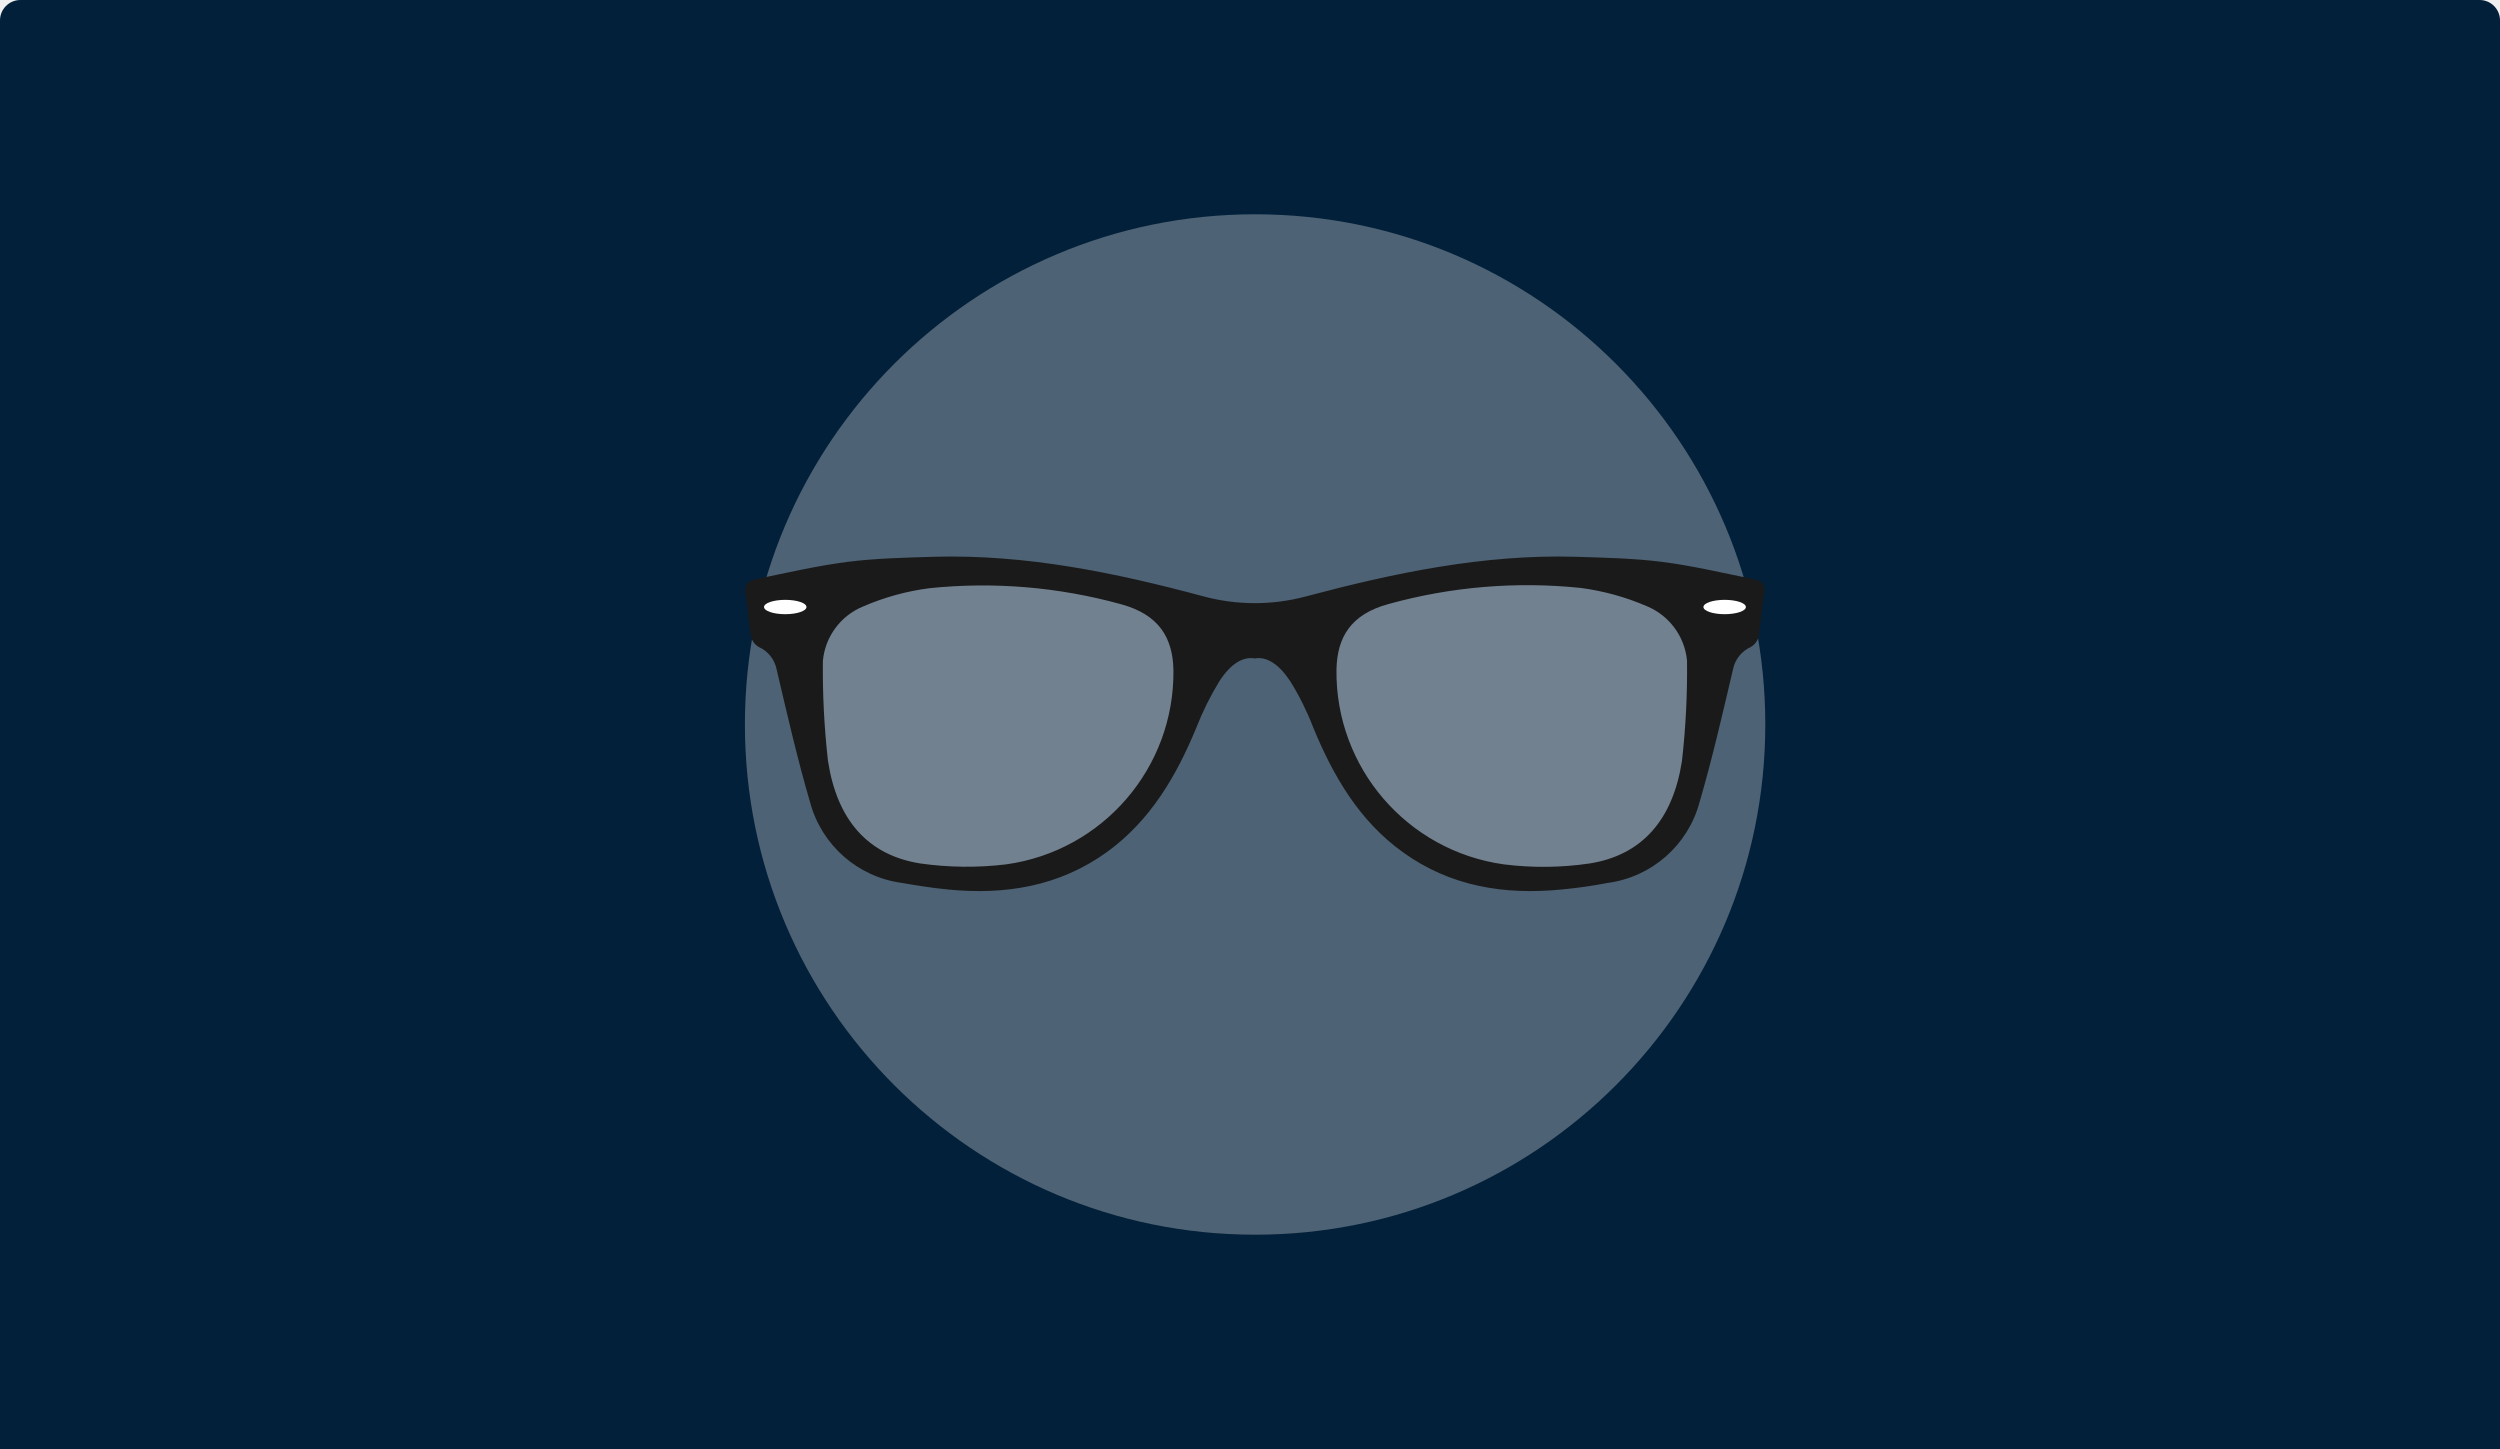
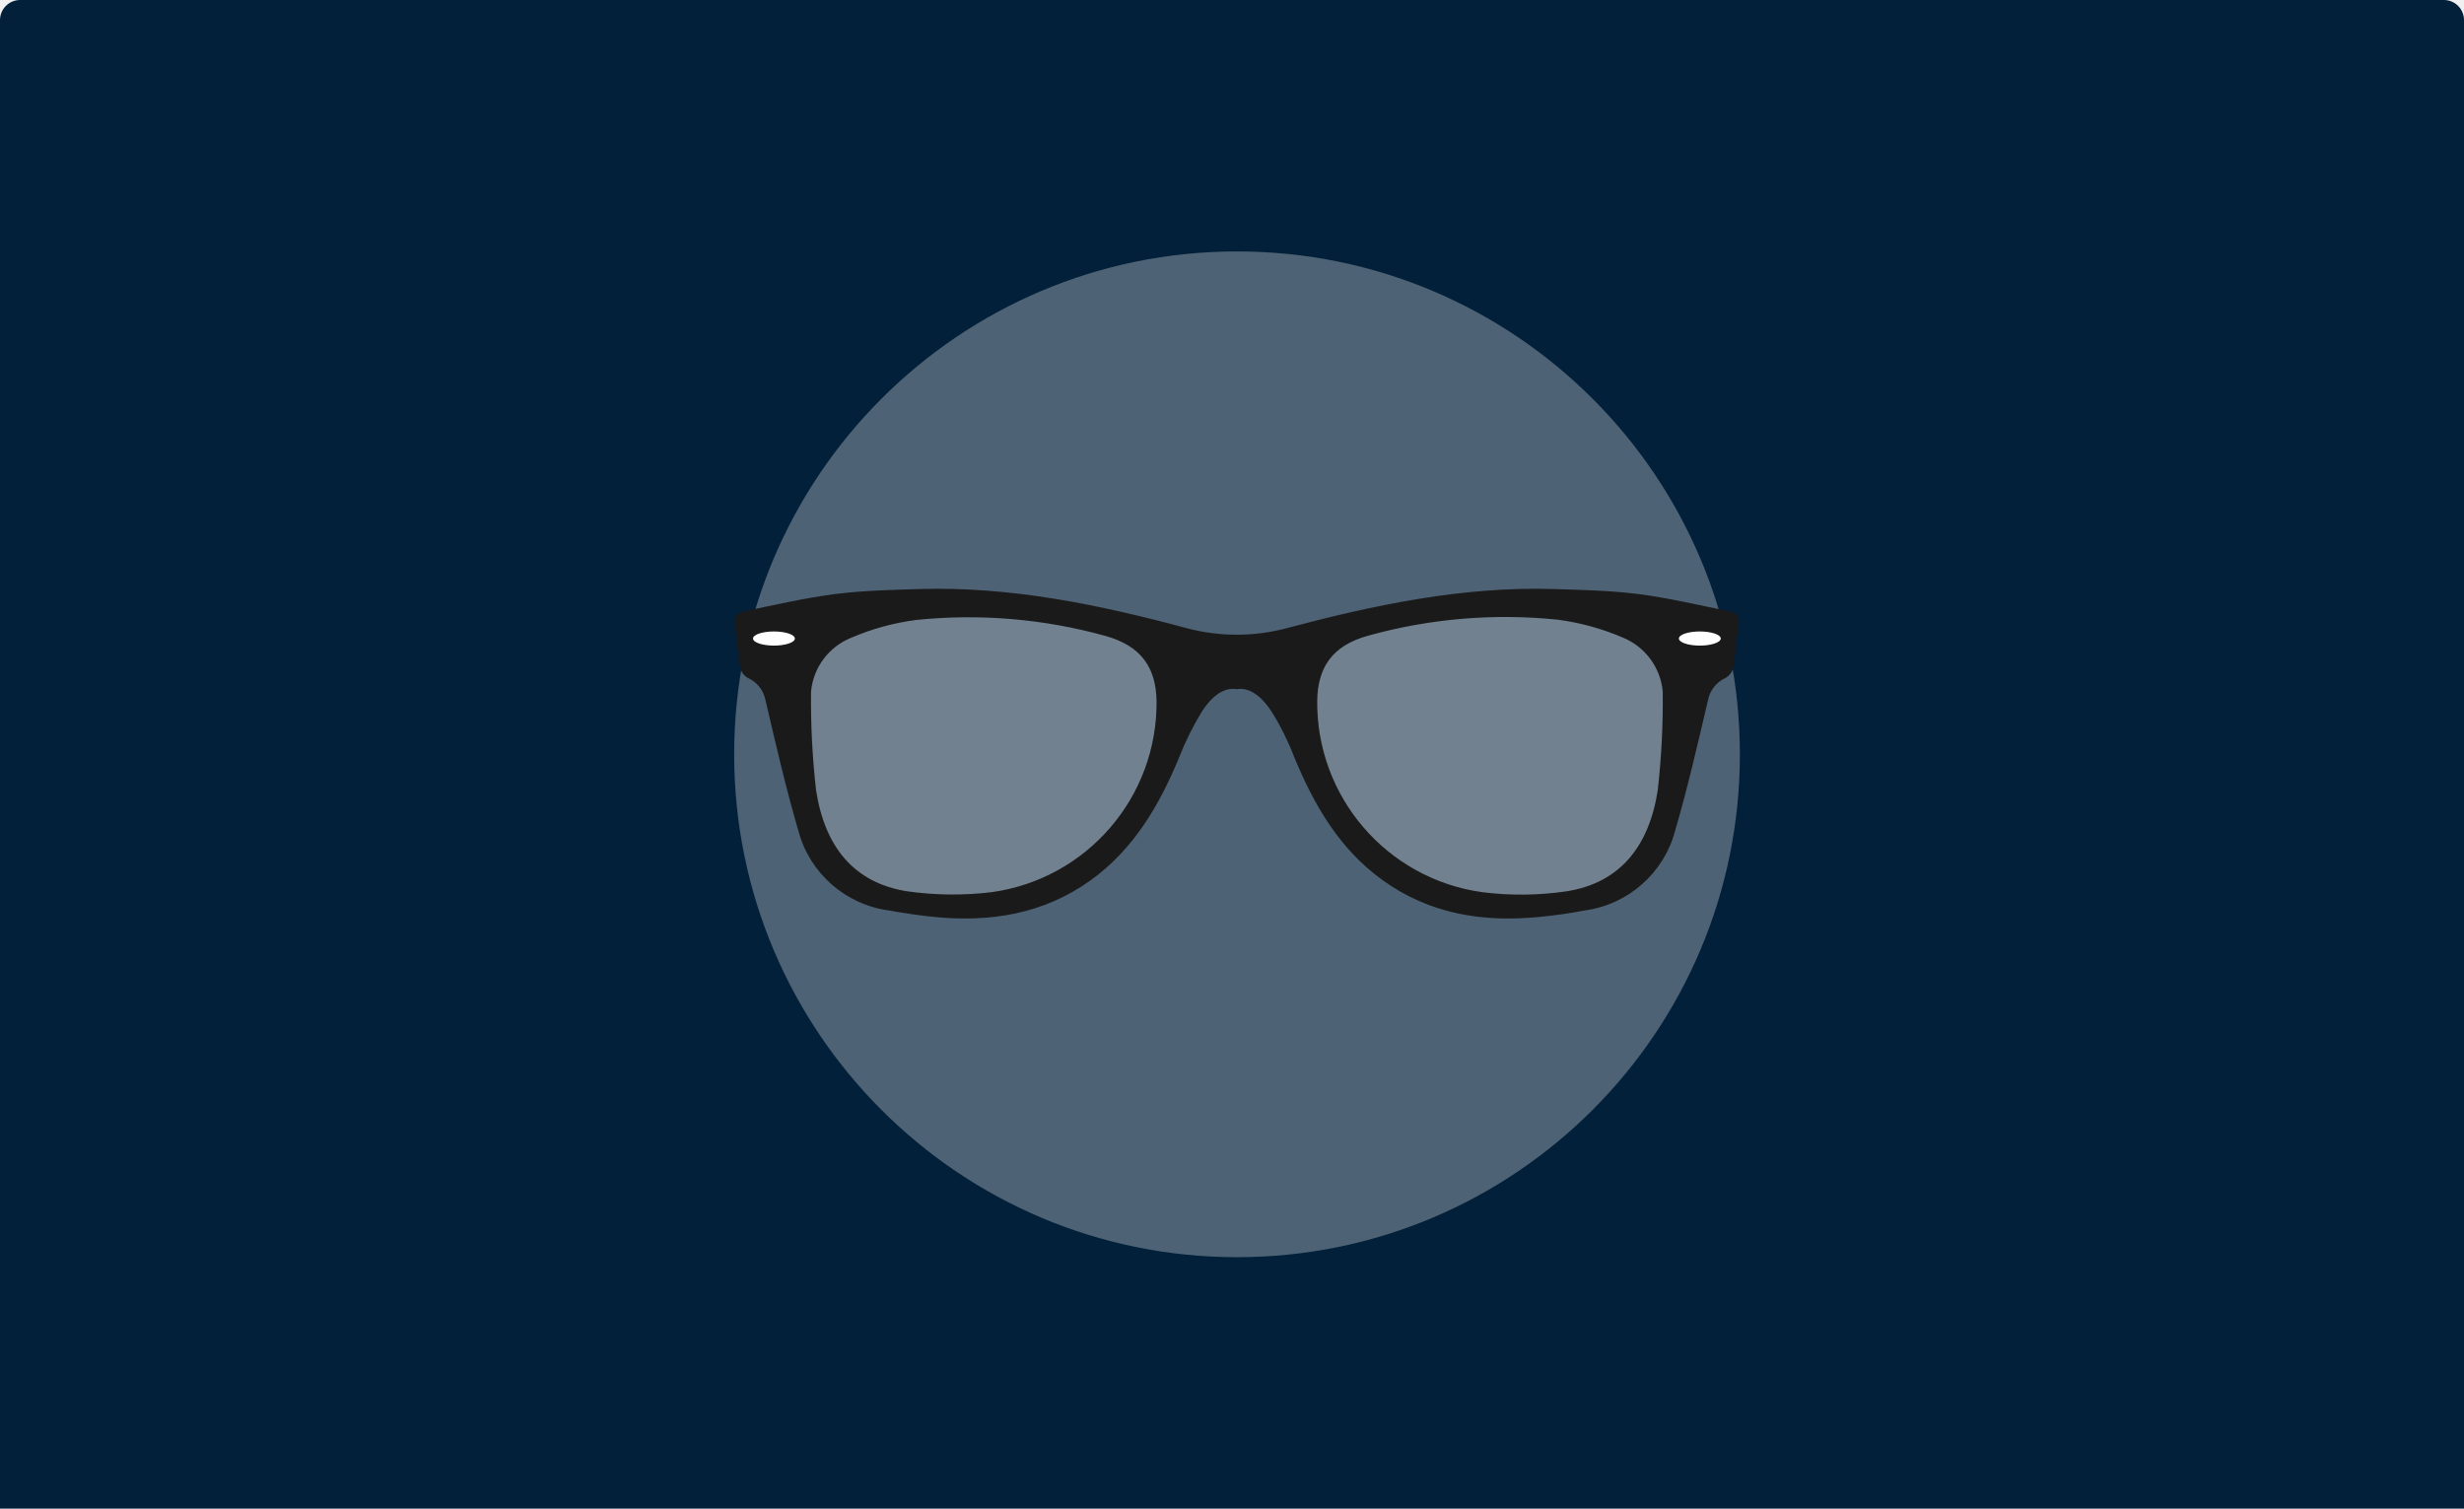
- <svg xmlns="http://www.w3.org/2000/svg" viewBox="-280 1671 245 142">
+ <svg xmlns="http://www.w3.org/2000/svg" viewBox="-280 1671 245 150">
  <defs>
    <style>.a{fill:#022039;}.b,.c,.e{fill:#fff;}.b{opacity:0.3;}.c,.d{fill-rule:evenodd;}.c{opacity:0.2;}.d{fill:#1a1a1a;}</style>
  </defs>
-   <path class="a" d="M2,0H243a2,2,0,0,1,2,2V142a0,0,0,0,1,0,0H0a0,0,0,0,1,0,0V2A2,2,0,0,1,2,0Z" transform="translate(-280 1671)" />
-   <g transform="translate(-207 1692)">
+   <path class="a" d="M2,0H243a2,2,0,0,1,2,2V150a0,0,0,0,1,0,0H0a0,0,0,0,1,0,0V2A2,2,0,0,1,2,0Z" transform="translate(-280 1671)" />
+   <g transform="translate(-207 1696)">
    <circle class="b" cx="50" cy="50" r="50" transform="translate(0 0)" />
    <g transform="translate(0.028 33.542)">
      <path class="c" d="M212.355,150.567a32.686,32.686,0,0,0,8.787-.088c5.419-.849,8.553-4.511,9.49-10.516a87.145,87.145,0,0,0,.527-10.281,6.725,6.725,0,0,0-4.13-5.595,25.216,25.216,0,0,0-6.8-1.875,53.251,53.251,0,0,0-19.713,1.67c-3.808,1.025-5.272,3.368-5.331,6.737A19.89,19.89,0,0,0,212.355,150.567Z" transform="translate(-138.042 -119.756)" />
      <path class="c" d="M42.142,150.567a32.686,32.686,0,0,1-8.787-.088c-5.448-.849-8.582-4.511-9.49-10.516a87.145,87.145,0,0,1-.527-10.281,6.725,6.725,0,0,1,4.13-5.595,25.216,25.216,0,0,1,6.8-1.875,53.251,53.251,0,0,1,19.713,1.67c3.808,1.025,5.272,3.368,5.331,6.737C59.482,140.491,51.925,149.424,42.142,150.567Z" transform="translate(-16.511 -119.756)" />
      <path class="d" d="M98.809,116.706c-2.929-.586-5.858-1.289-8.846-1.67-2.783-.351-5.624-.41-8.436-.5-9.051-.264-17.838,1.582-26.538,3.9a19.335,19.335,0,0,1-9.9,0c-8.7-2.343-17.487-4.159-26.538-3.9-2.812.088-5.653.146-8.436.5-2.958.381-5.888,1.054-8.846,1.67-.7.146-1.318.381-1.142,1.377.234,1.406.293,2.841.527,4.247a1.615,1.615,0,0,0,.791,1.054,3.039,3.039,0,0,1,1.728,2.168c1.025,4.364,2.021,8.729,3.281,13.035a10.8,10.8,0,0,0,8.992,7.909c1.494.264,3.017.5,4.511.644,5.595.557,10.9-.293,15.583-3.661,4.277-3.1,6.825-7.469,8.787-12.244a29.013,29.013,0,0,1,2.226-4.482c1.113-1.728,2.314-2.46,3.486-2.255,1.172-.205,2.373.557,3.486,2.255a26.616,26.616,0,0,1,2.226,4.482c1.963,4.774,4.511,9.168,8.787,12.244,4.657,3.368,9.959,4.218,15.583,3.661,1.523-.146,3.017-.352,4.511-.644a10.8,10.8,0,0,0,8.992-7.909c1.26-4.306,2.255-8.67,3.281-13.035a3.039,3.039,0,0,1,1.728-2.168,1.688,1.688,0,0,0,.791-1.054c.234-1.406.293-2.841.527-4.247C100.127,117.058,99.512,116.853,98.809,116.706Zm-73.14,27.973a32.312,32.312,0,0,1-8.407-.088c-5.185-.82-8.172-4.306-9.051-10.047a78.666,78.666,0,0,1-.5-9.813,6.391,6.391,0,0,1,3.954-5.331,24.107,24.107,0,0,1,6.5-1.787,50.855,50.855,0,0,1,18.8,1.582c3.632,1,5.038,3.222,5.1,6.444A19,19,0,0,1,25.669,144.679ZM91.9,134.544c-.879,5.712-3.866,9.227-9.051,10.047a31.067,31.067,0,0,1-8.407.088,19.031,19.031,0,0,1-16.4-19.069c.059-3.222,1.435-5.448,5.1-6.444a50.908,50.908,0,0,1,18.8-1.582,24.4,24.4,0,0,1,6.5,1.787,6.43,6.43,0,0,1,3.954,5.331A78.594,78.594,0,0,1,91.9,134.544Z" transform="translate(-0.096 -114.513)" />
      <ellipse class="e" cx="2.08" cy="0.703" rx="2.08" ry="0.703" transform="translate(93.908 4.243)" />
      <ellipse class="e" cx="2.08" cy="0.703" rx="2.08" ry="0.703" transform="translate(1.846 4.243)" />
    </g>
  </g>
</svg>
